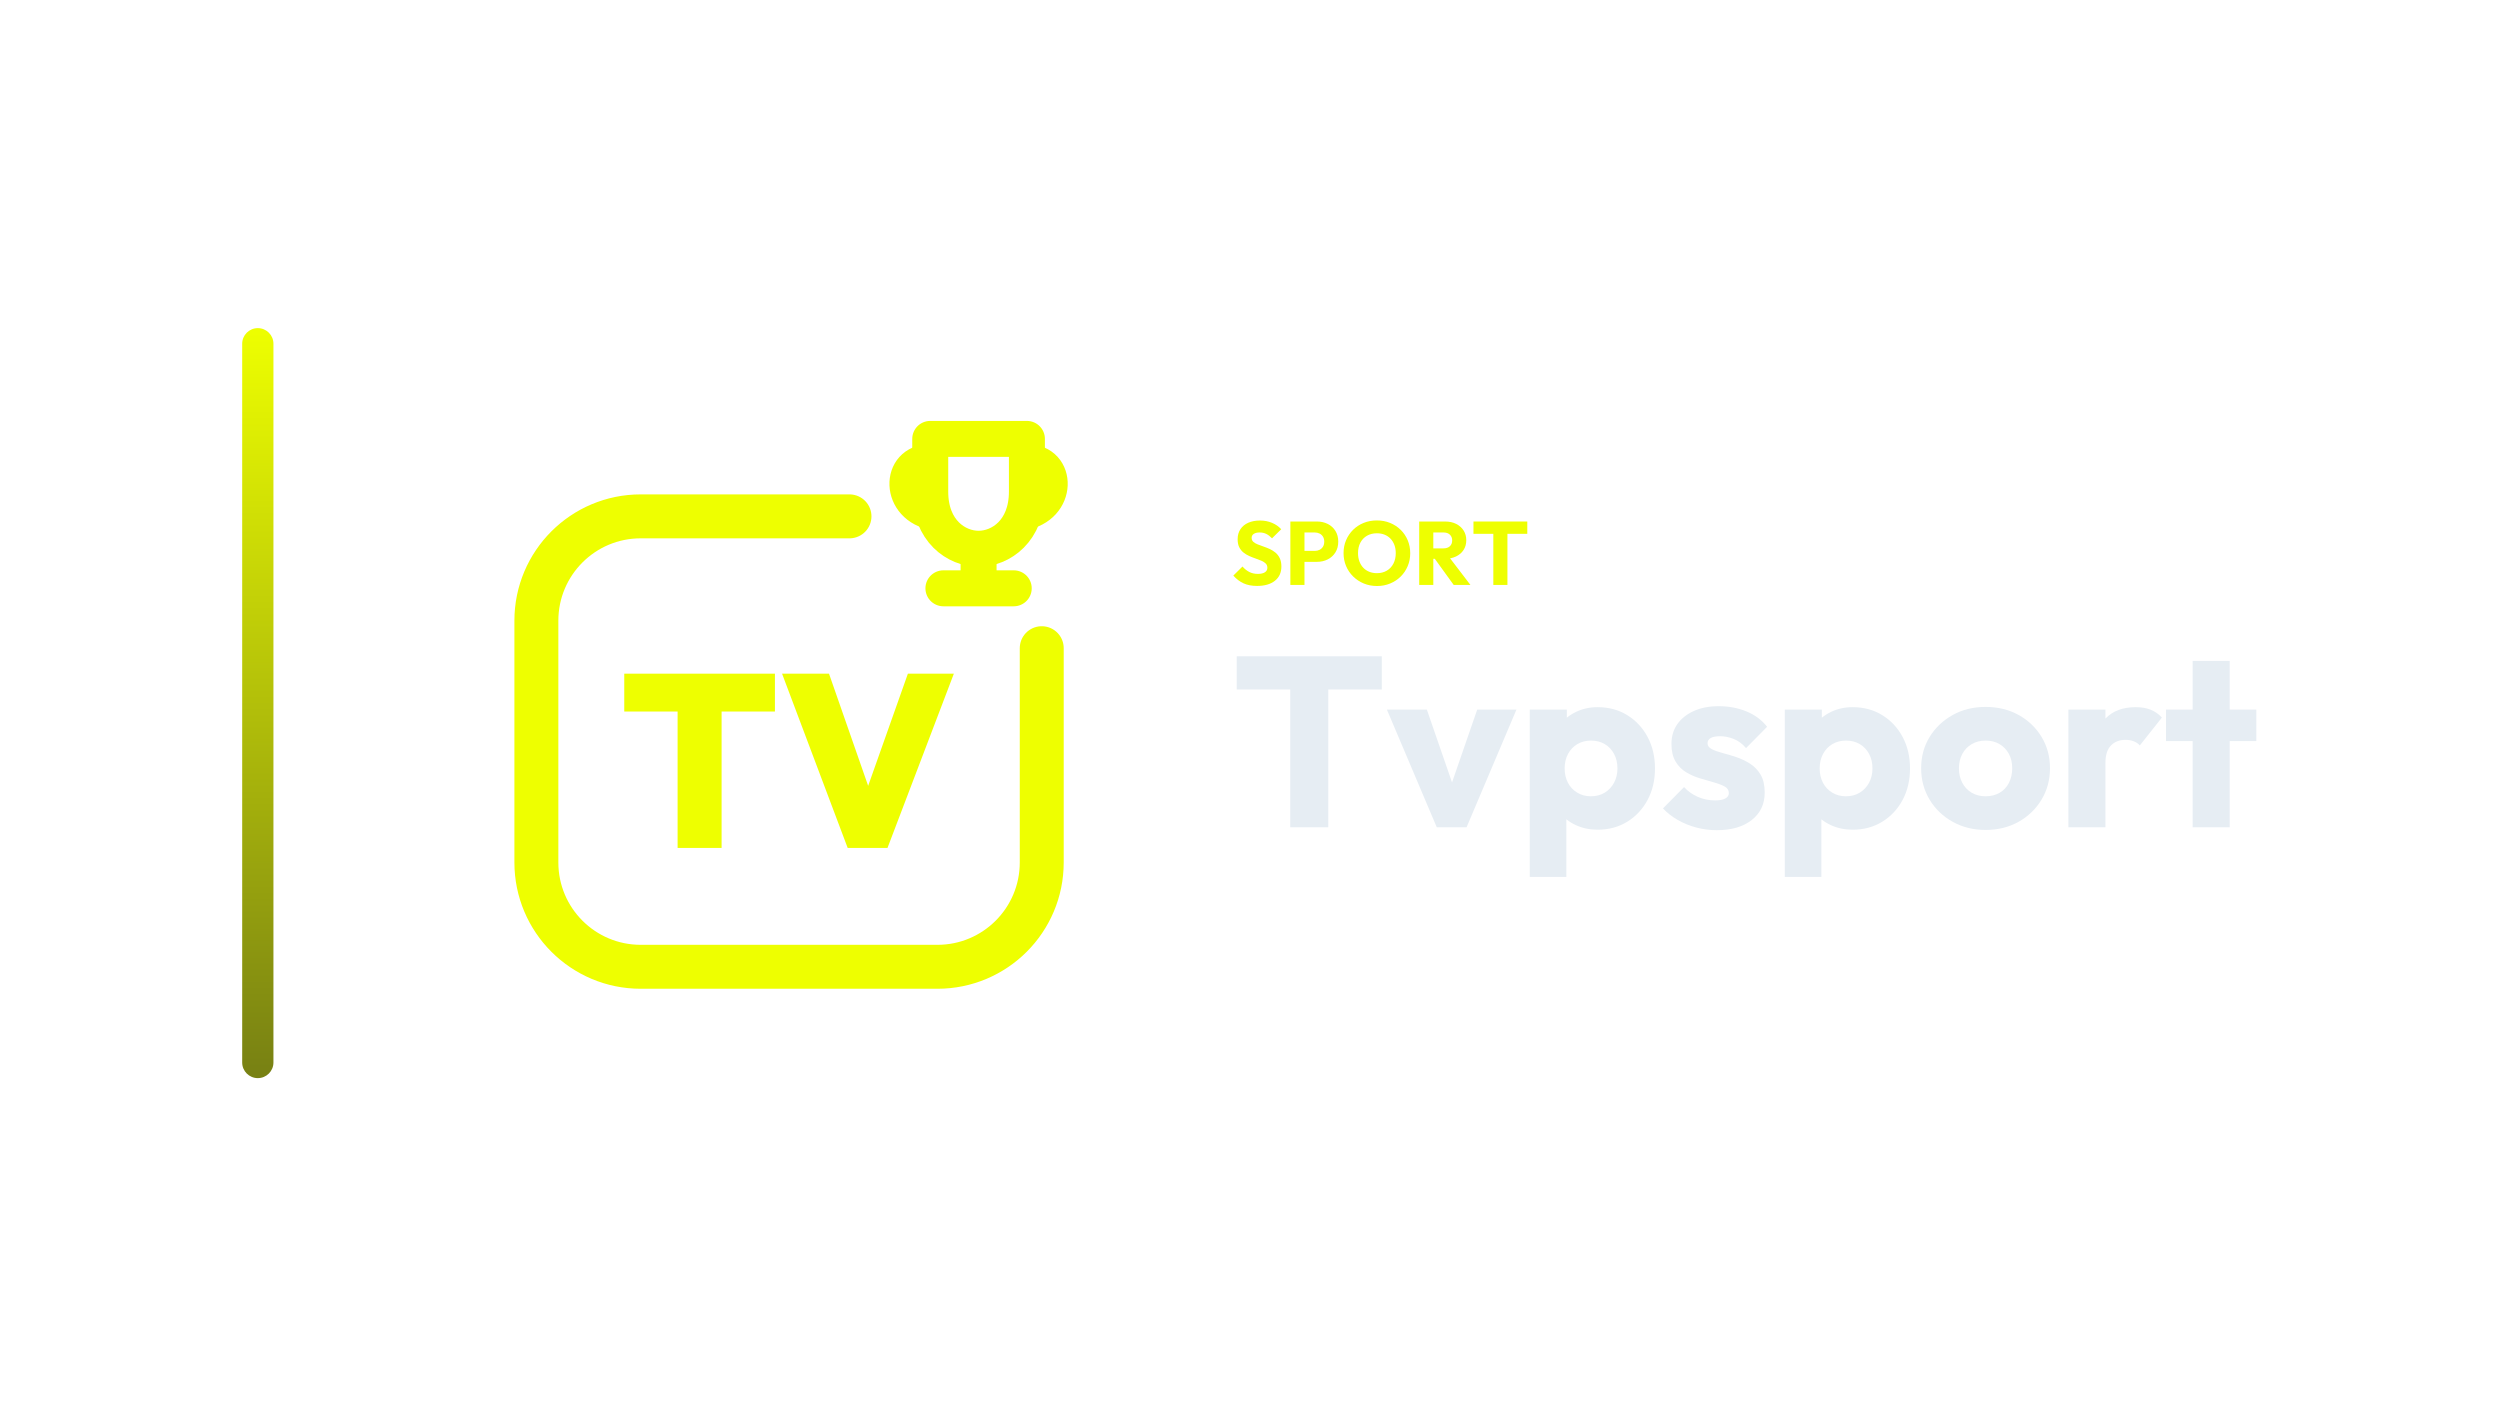
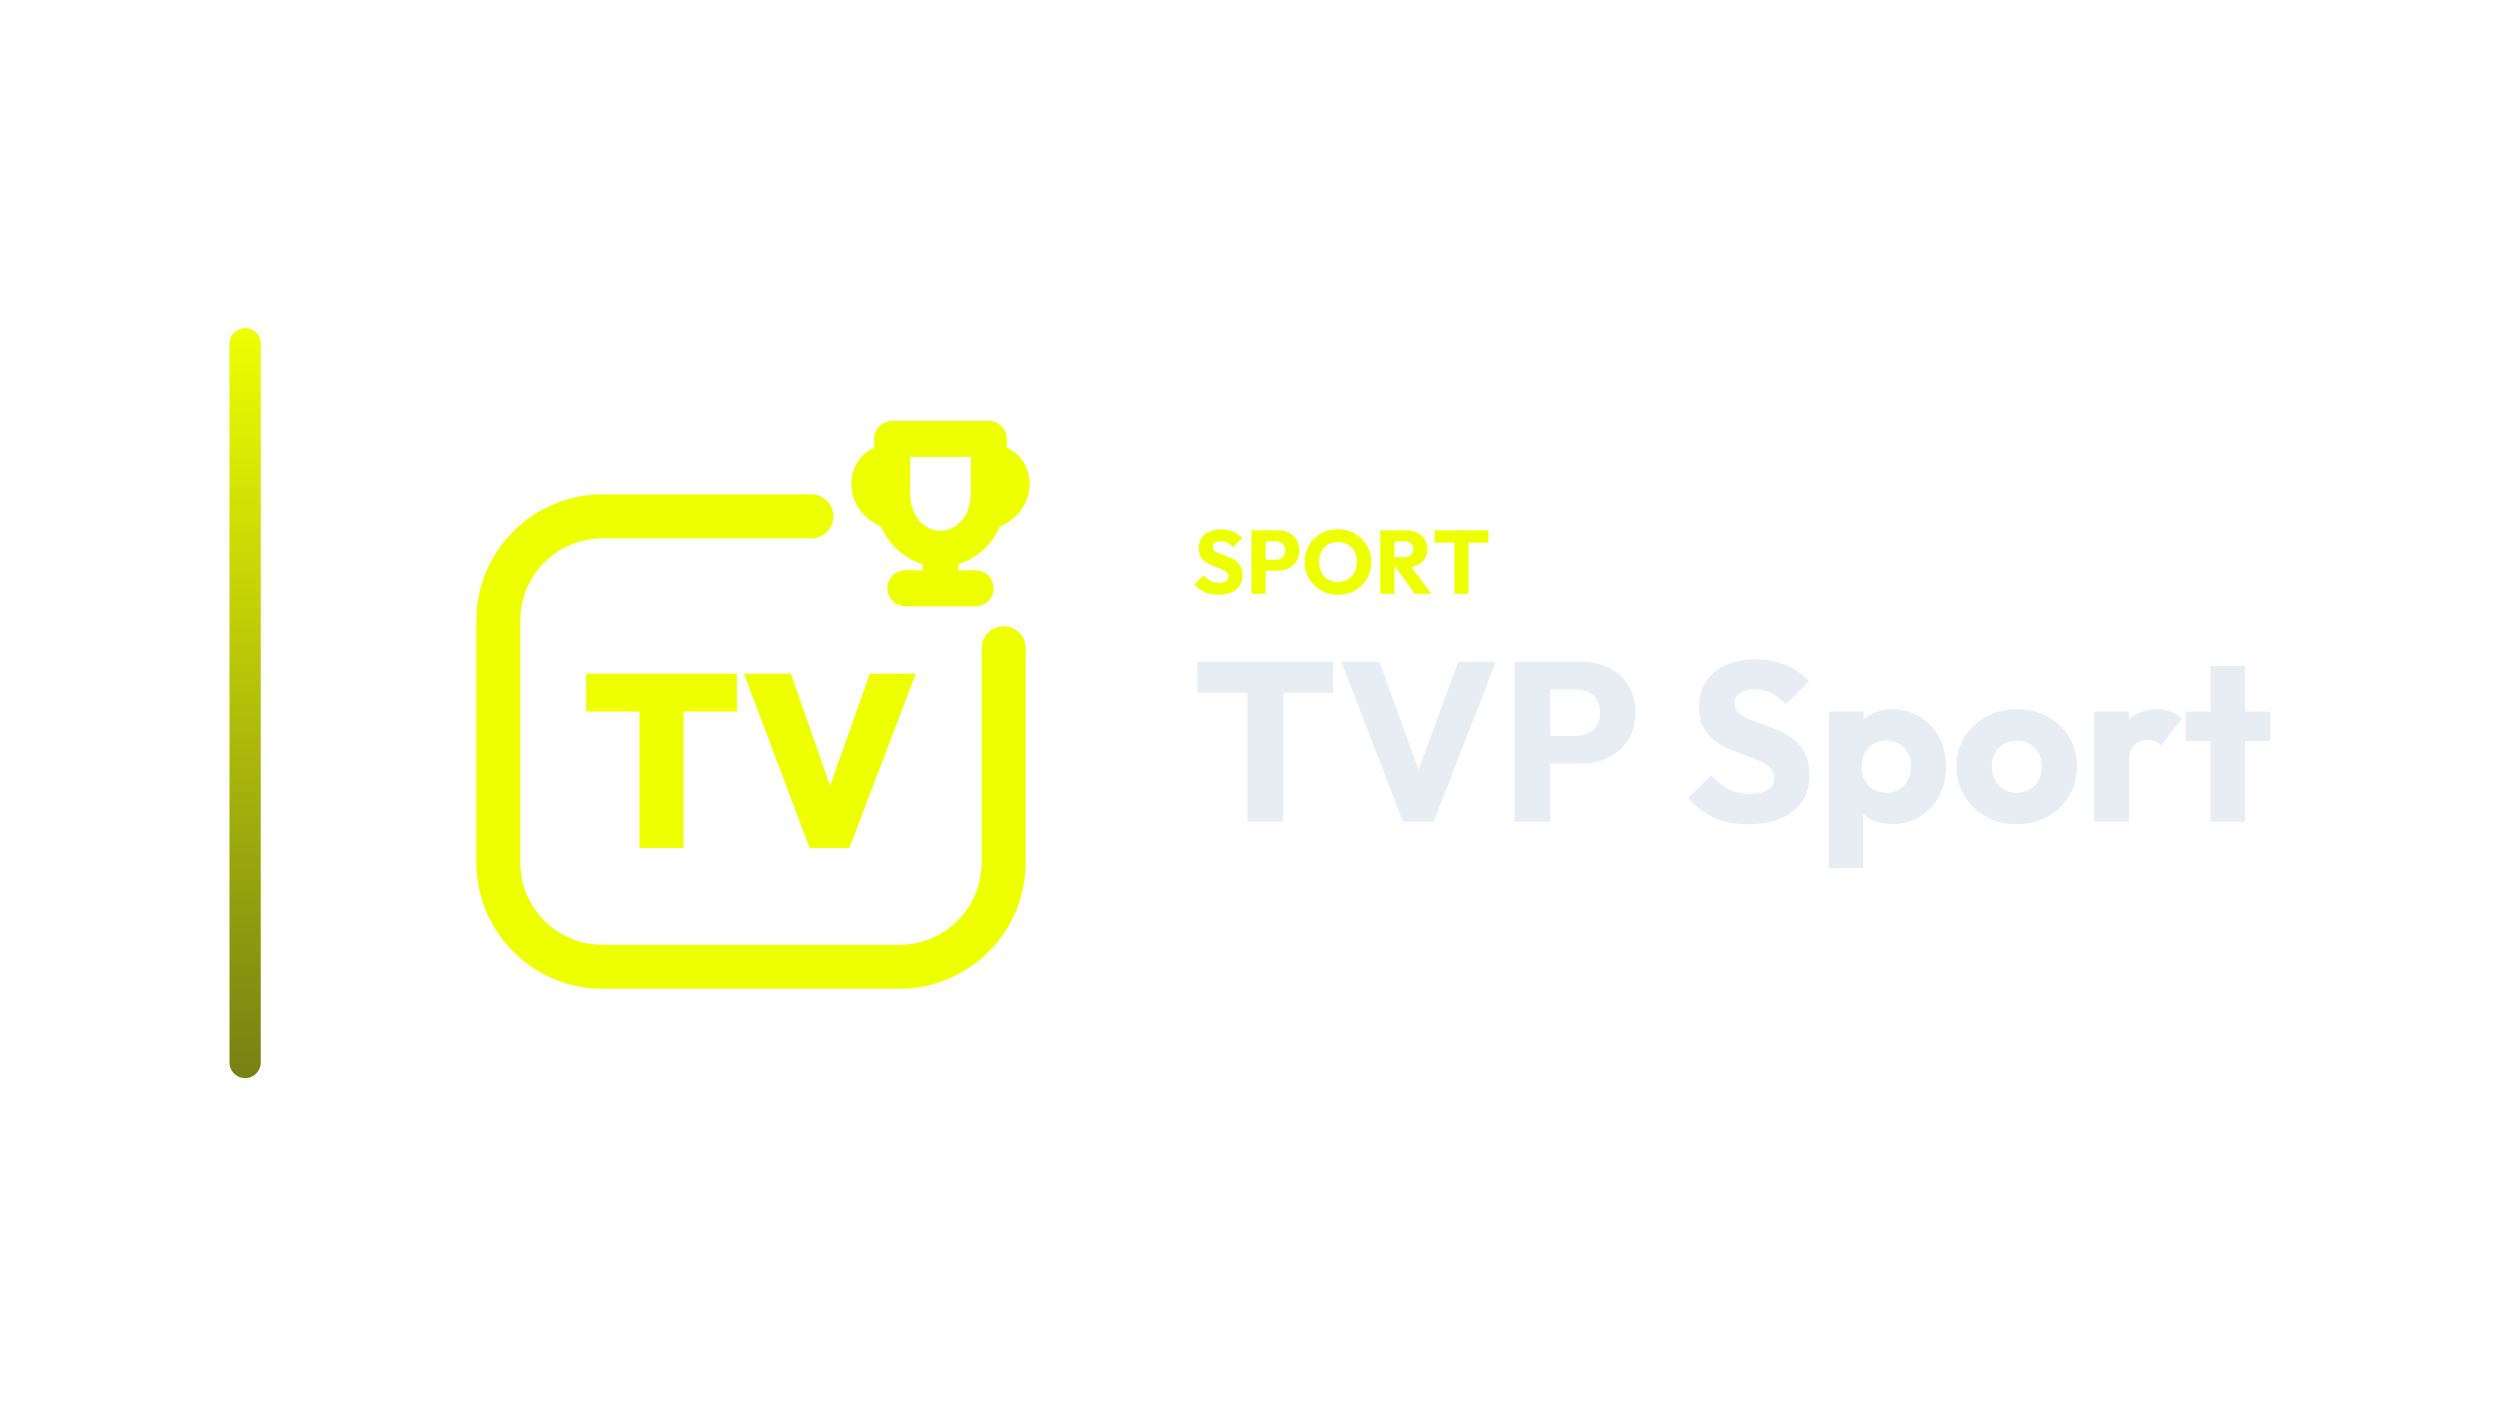
<svg xmlns="http://www.w3.org/2000/svg" width="1280" height="720" viewBox="0 0 1280 720">
-   <g transform="translate(54.0,0.0)">
+   <g transform="translate(47.5,0.0)">
    <defs>
      <linearGradient id="cbRail" x1="0" y1="0" x2="0" y2="1">
        <stop offset="0%" stop-color="#EEFF00" />
        <stop offset="100%" stop-color="#778013" />
      </linearGradient>
    </defs>
    <rect x="70" y="168" width="16" height="384" rx="8.0" fill="url(#cbRail)" />
-     <g transform="translate(170,180) scale(0.70312)">
+     <g transform="translate(157,180) scale(0.70312)">
      <path d="M 300 120 L 148 120 C 106 120 72 154 72 196 L 72 372 C 72 414 106 448 148 448 L 364 448 C 406 448 440 414 440 372 L 440 216" fill="none" stroke="#EEFF00" stroke-width="32.0" stroke-linecap="round" stroke-linejoin="round" />
      <path d="M 358.8 63.6 L 429.2 63.6 L 429.2 102.0 C 429.2 130.8 410.0 143.6 394.0 143.6 C 378.0 143.6 358.8 130.8 358.8 102.0 Z" fill="none" stroke="#EEFF00" stroke-width="26.2" stroke-linecap="round" stroke-linejoin="round" />
      <path d="M 358.8 78.3 C 333.2 78.3 333.2 114.8 362.0 119.3" fill="none" stroke="#EEFF00" stroke-width="21.8" stroke-linecap="round" stroke-linejoin="round" />
      <path d="M 429.2 78.3 C 454.8 78.3 454.8 114.8 426.0 119.3" fill="none" stroke="#EEFF00" stroke-width="21.8" stroke-linecap="round" stroke-linejoin="round" />
      <path d="M 394.0 144.9 L 394.0 164.1 M 368.4 172.4 L 419.6 172.4" fill="none" stroke="#EEFF00" stroke-width="26.2" stroke-linecap="round" stroke-linejoin="round" />
      <path d="M174.837 361.445V235.45H206.872V361.445ZM136 262.116V234.555H245.709V262.116Z" fill="#EEFF00" stroke="none" />
      <path d="M298.685 361.445 250.899 234.555H285.083L320.877 337.105H306.201L342.532 234.555H376.0L327.678 361.445Z" fill="#EEFF00" stroke="none" />
    </g>
-     <path d="M589.603 299.996Q585.601 299.996 582.726 298.685Q579.851 297.374 577.459 294.706L582.151 290.06Q583.715 291.854 585.624 292.843Q587.533 293.832 590.063 293.832Q592.363 293.832 593.628 293.004Q594.893 292.176 594.893 290.704Q594.893 289.37 594.065 288.542Q593.237 287.714 591.88 287.116Q590.523 286.518 588.89 285.966Q587.257 285.414 585.647 284.701Q584.037 283.988 582.68 282.907Q581.323 281.826 580.495 280.193Q579.667 278.56 579.667 276.076Q579.667 273.086 581.116 270.924Q582.565 268.762 585.141 267.635Q587.717 266.508 591.075 266.508Q594.479 266.508 597.308 267.704Q600.137 268.9 601.977 270.97L597.285 275.616Q595.813 274.098 594.318 273.362Q592.823 272.626 590.937 272.626Q589.051 272.626 587.947 273.339Q586.843 274.052 586.843 275.386Q586.843 276.628 587.671 277.387Q588.499 278.146 589.856 278.698Q591.213 279.25 592.846 279.802Q594.479 280.354 596.089 281.09Q597.699 281.826 599.056 282.953Q600.413 284.08 601.241 285.805Q602.069 287.53 602.069 290.06Q602.069 294.706 598.757 297.351Q595.445 299.996 589.603 299.996Z" fill="#EEFF00" stroke="none" />
-     <path d="M612.189 287.668V282.056H619.181Q620.515 282.056 621.619 281.504Q622.723 280.952 623.367 279.894Q624.011 278.836 624.011 277.318Q624.011 275.846 623.367 274.788Q622.723 273.73 621.619 273.178Q620.515 272.626 619.181 272.626H612.189V267.014H620.239Q623.321 267.014 625.805 268.256Q628.289 269.498 629.738 271.821Q631.187 274.144 631.187 277.318Q631.187 280.492 629.738 282.815Q628.289 285.138 625.805 286.403Q623.321 287.668 620.239 287.668ZM606.669 299.49V267.014H613.891V299.49Z" fill="#EEFF00" stroke="none" />
-     <path d="M651.059 300.042Q647.379 300.042 644.274 298.754Q641.169 297.466 638.823 295.166Q636.477 292.866 635.189 289.807Q633.901 286.748 633.901 283.206Q633.901 279.618 635.189 276.582Q636.477 273.546 638.777 271.269Q641.077 268.992 644.182 267.727Q647.287 266.462 650.967 266.462Q654.601 266.462 657.706 267.727Q660.811 268.992 663.134 271.269Q665.457 273.546 666.745 276.605Q668.033 279.664 668.033 283.252Q668.033 286.794 666.745 289.853Q665.457 292.912 663.157 295.189Q660.857 297.466 657.752 298.754Q654.647 300.042 651.059 300.042ZM650.967 293.464Q653.865 293.464 656.05 292.176Q658.235 290.888 659.431 288.565Q660.627 286.242 660.627 283.206Q660.627 280.906 659.937 279.043Q659.247 277.18 657.959 275.823Q656.671 274.466 654.9 273.753Q653.129 273.04 650.967 273.04Q648.069 273.04 645.884 274.305Q643.699 275.57 642.503 277.847Q641.307 280.124 641.307 283.206Q641.307 285.506 641.997 287.392Q642.687 289.278 643.952 290.635Q645.217 291.992 647.011 292.728Q648.805 293.464 650.967 293.464Z" fill="#EEFF00" stroke="none" />
-     <path d="M678.153 286.104V280.768H685.007Q687.169 280.768 688.342 279.664Q689.515 278.56 689.515 276.674Q689.515 274.926 688.365 273.776Q687.215 272.626 685.053 272.626H678.153V267.014H685.881Q689.101 267.014 691.539 268.233Q693.977 269.452 695.357 271.614Q696.737 273.776 696.737 276.582Q696.737 279.434 695.357 281.573Q693.977 283.712 691.493 284.908Q689.009 286.104 685.651 286.104ZM672.633 299.49V267.014H679.855V299.49ZM690.297 299.49 680.177 285.506 686.801 283.712 698.853 299.49Z" fill="#EEFF00" stroke="none" />
-     <path d="M710.583 299.49V267.474H717.805V299.49ZM700.417 273.316V267.014H727.971V273.316Z" fill="#EEFF00" stroke="none" />
-     <path d="M606.607 423.57V337.266H626.075V423.57ZM579.203 353.014V336.026H653.479V353.014Z" fill="#E6EDF3" stroke="none" />
-     <path d="M681.627 423.57 656.083 363.306H676.543L693.903 413.526H684.975L702.335 363.306H722.423L696.879 423.57Z" fill="#E6EDF3" stroke="none" />
-     <path d="M763.963 424.81Q757.887 424.81 752.803 422.454Q747.719 420.098 744.495 415.944Q741.271 411.79 740.775 406.458V381.038Q741.271 375.706 744.495 371.366Q747.719 367.026 752.803 364.546Q757.887 362.066 763.963 362.066Q772.519 362.066 779.153 366.158Q785.787 370.25 789.569 377.318Q793.351 384.386 793.351 393.438Q793.351 402.49 789.569 409.558Q785.787 416.626 779.153 420.718Q772.519 424.81 763.963 424.81ZM729.243 448.99V363.306H748.215V378.806L745.115 393.438L747.967 408.07V448.99ZM760.491 407.698Q764.583 407.698 767.621 405.838Q770.659 403.978 772.395 400.754Q774.131 397.53 774.131 393.438Q774.131 389.222 772.395 385.998Q770.659 382.774 767.621 380.976Q764.583 379.178 760.615 379.178Q756.647 379.178 753.609 380.976Q750.571 382.774 748.835 385.998Q747.099 389.222 747.099 393.438Q747.099 397.53 748.773 400.754Q750.447 403.978 753.547 405.838Q756.647 407.698 760.491 407.698Z" fill="#E6EDF3" stroke="none" />
-     <path d="M824.971 425.058Q819.639 425.058 814.493 423.694Q809.347 422.33 804.945 419.788Q800.543 417.246 797.443 413.898L808.231 402.986Q811.207 406.21 815.299 408.008Q819.391 409.806 824.227 409.806Q827.575 409.806 829.373 408.814Q831.171 407.822 831.171 406.086Q831.171 403.854 829.001 402.676Q826.831 401.498 823.483 400.568Q820.135 399.638 816.415 398.522Q812.695 397.406 809.347 395.422Q805.999 393.438 803.891 389.904Q801.783 386.37 801.783 380.914Q801.783 375.086 804.759 370.808Q807.735 366.53 813.191 364.05Q818.647 361.57 825.963 361.57Q833.651 361.57 840.161 364.236Q846.671 366.902 850.763 372.11L839.975 383.022Q837.123 379.674 833.589 378.31Q830.055 376.946 826.707 376.946Q823.483 376.946 821.871 377.876Q820.259 378.806 820.259 380.542Q820.259 382.402 822.367 383.518Q824.475 384.634 827.823 385.502Q831.171 386.37 834.891 387.61Q838.611 388.85 841.959 390.958Q845.307 393.066 847.415 396.6Q849.523 400.134 849.523 405.838Q849.523 414.642 842.889 419.85Q836.255 425.058 824.971 425.058Z" fill="#E6EDF3" stroke="none" />
-     <path d="M894.535 424.81Q888.459 424.81 883.375 422.454Q878.291 420.098 875.067 415.944Q871.843 411.79 871.347 406.458V381.038Q871.843 375.706 875.067 371.366Q878.291 367.026 883.375 364.546Q888.459 362.066 894.535 362.066Q903.091 362.066 909.725 366.158Q916.359 370.25 920.141 377.318Q923.923 384.386 923.923 393.438Q923.923 402.49 920.141 409.558Q916.359 416.626 909.725 420.718Q903.091 424.81 894.535 424.81ZM859.815 448.99V363.306H878.787V378.806L875.687 393.438L878.539 408.07V448.99ZM891.063 407.698Q895.155 407.698 898.193 405.838Q901.231 403.978 902.967 400.754Q904.703 397.53 904.703 393.438Q904.703 389.222 902.967 385.998Q901.231 382.774 898.193 380.976Q895.155 379.178 891.187 379.178Q887.219 379.178 884.181 380.976Q881.143 382.774 879.407 385.998Q877.671 389.222 877.671 393.438Q877.671 397.53 879.345 400.754Q881.019 403.978 884.119 405.838Q887.219 407.698 891.063 407.698Z" fill="#E6EDF3" stroke="none" />
-     <path d="M962.611 424.934Q953.311 424.934 945.809 420.78Q938.307 416.626 933.967 409.434Q929.627 402.242 929.627 393.314Q929.627 384.386 933.967 377.318Q938.307 370.25 945.747 366.096Q953.187 361.942 962.611 361.942Q972.035 361.942 979.475 366.034Q986.915 370.126 991.255 377.256Q995.595 384.386 995.595 393.314Q995.595 402.242 991.255 409.434Q986.915 416.626 979.475 420.78Q972.035 424.934 962.611 424.934ZM962.611 407.698Q966.703 407.698 969.803 405.9Q972.903 404.102 974.577 400.816Q976.251 397.53 976.251 393.314Q976.251 389.098 974.515 385.936Q972.779 382.774 969.741 380.976Q966.703 379.178 962.611 379.178Q958.643 379.178 955.543 380.976Q952.443 382.774 950.707 385.998Q948.971 389.222 948.971 393.438Q948.971 397.53 950.707 400.816Q952.443 404.102 955.543 405.9Q958.643 407.698 962.611 407.698Z" fill="#E6EDF3" stroke="none" />
-     <path d="M1005.019 423.57V363.306H1023.991V423.57ZM1023.991 390.462 1016.055 384.262Q1018.411 373.722 1023.991 367.894Q1029.571 362.066 1039.491 362.066Q1043.831 362.066 1047.117 363.368Q1050.403 364.67 1052.883 367.398L1041.599 381.658Q1040.359 380.294 1038.499 379.55Q1036.639 378.806 1034.283 378.806Q1029.571 378.806 1026.781 381.72Q1023.991 384.634 1023.991 390.462Z" fill="#E6EDF3" stroke="none" />
-     <path d="M1068.631 423.57V338.382H1087.603V423.57ZM1054.991 379.426V363.306H1101.243V379.426Z" fill="#E6EDF3" stroke="none" />
+     <path d="M576.183 304.516Q572.181 304.516 569.306 303.205Q566.431 301.894 564.039 299.226L568.731 294.58Q570.295 296.374 572.204 297.363Q574.113 298.352 576.643 298.352Q578.943 298.352 580.208 297.524Q581.473 296.696 581.473 295.224Q581.473 293.89 580.645 293.062Q579.817 292.234 578.46 291.636Q577.103 291.038 575.47 290.486Q573.837 289.934 572.227 289.221Q570.617 288.508 569.26 287.427Q567.903 286.346 567.075 284.713Q566.247 283.08 566.247 280.596Q566.247 277.606 567.696 275.444Q569.145 273.282 571.721 272.155Q574.297 271.028 577.655 271.028Q581.059 271.028 583.888 272.224Q586.717 273.42 588.557 275.49L583.865 280.136Q582.393 278.618 580.898 277.882Q579.403 277.146 577.517 277.146Q575.631 277.146 574.527 277.859Q573.423 278.572 573.423 279.906Q573.423 281.148 574.251 281.907Q575.079 282.666 576.436 283.218Q577.793 283.77 579.426 284.322Q581.059 284.874 582.669 285.61Q584.279 286.346 585.636 287.473Q586.993 288.6 587.821 290.325Q588.649 292.05 588.649 294.58Q588.649 299.226 585.337 301.871Q582.025 304.516 576.183 304.516Z" fill="#EEFF00" stroke="none" />
+     <path d="M598.769 292.188V286.576H605.761Q607.095 286.576 608.199 286.024Q609.303 285.472 609.947 284.414Q610.591 283.356 610.591 281.838Q610.591 280.366 609.947 279.308Q609.303 278.25 608.199 277.698Q607.095 277.146 605.761 277.146H598.769V271.534H606.819Q609.901 271.534 612.385 272.776Q614.869 274.018 616.318 276.341Q617.767 278.664 617.767 281.838Q617.767 285.012 616.318 287.335Q614.869 289.658 612.385 290.923Q609.901 292.188 606.819 292.188ZM593.249 304.01V271.534H600.471V304.01Z" fill="#EEFF00" stroke="none" />
+     <path d="M637.639 304.562Q633.959 304.562 630.854 303.274Q627.749 301.986 625.403 299.686Q623.057 297.386 621.769 294.327Q620.481 291.268 620.481 287.726Q620.481 284.138 621.769 281.102Q623.057 278.066 625.357 275.789Q627.657 273.512 630.762 272.247Q633.867 270.982 637.547 270.982Q641.181 270.982 644.286 272.247Q647.391 273.512 649.714 275.789Q652.037 278.066 653.325 281.125Q654.613 284.184 654.613 287.772Q654.613 291.314 653.325 294.373Q652.037 297.432 649.737 299.709Q647.437 301.986 644.332 303.274Q641.227 304.562 637.639 304.562ZM637.547 297.984Q640.445 297.984 642.63 296.696Q644.815 295.408 646.011 293.085Q647.207 290.762 647.207 287.726Q647.207 285.426 646.517 283.563Q645.827 281.7 644.539 280.343Q643.251 278.986 641.48 278.273Q639.709 277.56 637.547 277.56Q634.649 277.56 632.464 278.825Q630.279 280.09 629.083 282.367Q627.887 284.644 627.887 287.726Q627.887 290.026 628.577 291.912Q629.267 293.798 630.532 295.155Q631.797 296.512 633.591 297.248Q635.385 297.984 637.547 297.984Z" fill="#EEFF00" stroke="none" />
+     <path d="M664.733 290.624V285.288H671.587Q673.749 285.288 674.922 284.184Q676.095 283.08 676.095 281.194Q676.095 279.446 674.945 278.296Q673.795 277.146 671.633 277.146H664.733V271.534H672.461Q675.681 271.534 678.119 272.753Q680.557 273.972 681.937 276.134Q683.317 278.296 683.317 281.102Q683.317 283.954 681.937 286.093Q680.557 288.232 678.073 289.428Q675.589 290.624 672.231 290.624ZM659.213 304.01V271.534H666.435V304.01ZM676.877 304.01 666.757 290.026 673.381 288.232 685.433 304.01Z" fill="#EEFF00" stroke="none" />
+     <path d="M697.163 304.01V271.994H704.385V304.01ZM686.997 277.836V271.534H714.551V277.836Z" fill="#EEFF00" stroke="none" />
+     <path d="M591.259 420.73V339.994H609.471V420.73ZM565.623 354.726V338.834H635.107V354.726Z" fill="#E6EDF3" stroke="none" />
+     <path d="M670.835 420.73 639.283 338.834H658.771L682.783 405.07H674.779L699.139 338.834H718.395L686.495 420.73Z" fill="#E6EDF3" stroke="none" />
+     <path d="M741.943 390.918V376.766H759.575Q762.939 376.766 765.723 375.374Q768.507 373.982 770.131 371.314Q771.755 368.646 771.755 364.818Q771.755 361.106 770.131 358.438Q768.507 355.77 765.723 354.378Q762.939 352.986 759.575 352.986H741.943V338.834H762.243Q770.015 338.834 776.279 341.966Q782.543 345.098 786.197 350.956Q789.851 356.814 789.851 364.818Q789.851 372.822 786.197 378.68Q782.543 384.538 776.279 387.728Q770.015 390.918 762.243 390.918ZM728.023 420.73V338.834H746.235V420.73Z" fill="#E6EDF3" stroke="none" />
+     <path d="M847.503 422.006Q837.411 422.006 830.161 418.7Q822.911 415.394 816.879 408.666L828.711 396.95Q832.655 401.474 837.469 403.968Q842.283 406.462 848.663 406.462Q854.463 406.462 857.653 404.374Q860.843 402.286 860.843 398.574Q860.843 395.21 858.755 393.122Q856.667 391.034 853.245 389.526Q849.823 388.018 845.705 386.626Q841.587 385.234 837.527 383.436Q833.467 381.638 830.045 378.912Q826.623 376.186 824.535 372.068Q822.447 367.95 822.447 361.686Q822.447 354.146 826.101 348.694Q829.755 343.242 836.251 340.4Q842.747 337.558 851.215 337.558Q859.799 337.558 866.933 340.574Q874.067 343.59 878.707 348.81L866.875 360.526Q863.163 356.698 859.393 354.842Q855.623 352.986 850.867 352.986Q846.111 352.986 843.327 354.784Q840.543 356.582 840.543 359.946Q840.543 363.078 842.631 364.992Q844.719 366.906 848.141 368.298Q851.563 369.69 855.681 371.082Q859.799 372.474 863.859 374.33Q867.919 376.186 871.341 379.028Q874.763 381.87 876.851 386.22Q878.939 390.57 878.939 396.95Q878.939 408.666 870.587 415.336Q862.235 422.006 847.503 422.006Z" fill="#E6EDF3" stroke="none" />
+     <path d="M921.395 421.89Q915.711 421.89 910.955 419.686Q906.199 417.482 903.183 413.596Q900.167 409.71 899.703 404.722V380.942Q900.167 375.954 903.183 371.894Q906.199 367.834 910.955 365.514Q915.711 363.194 921.395 363.194Q929.399 363.194 935.605 367.022Q941.811 370.85 945.349 377.462Q948.887 384.074 948.887 392.542Q948.887 401.01 945.349 407.622Q941.811 414.234 935.605 418.062Q929.399 421.89 921.395 421.89ZM888.915 444.51V364.354H906.663V378.854L903.763 392.542L906.431 406.23V444.51ZM918.147 405.882Q921.975 405.882 924.817 404.142Q927.659 402.402 929.283 399.386Q930.907 396.37 930.907 392.542Q930.907 388.598 929.283 385.582Q927.659 382.566 924.817 380.884Q921.975 379.202 918.263 379.202Q914.551 379.202 911.709 380.884Q908.867 382.566 907.243 385.582Q905.619 388.598 905.619 392.542Q905.619 396.37 907.185 399.386Q908.751 402.402 911.651 404.142Q914.551 405.882 918.147 405.882Z" fill="#E6EDF3" stroke="none" />
+     <path d="M985.079 422.006Q976.379 422.006 969.361 418.12Q962.343 414.234 958.283 407.506Q954.223 400.778 954.223 392.426Q954.223 384.074 958.283 377.462Q962.343 370.85 969.303 366.964Q976.263 363.078 985.079 363.078Q993.895 363.078 1000.855 366.906Q1007.815 370.734 1011.875 377.404Q1015.935 384.074 1015.935 392.426Q1015.935 400.778 1011.875 407.506Q1007.815 414.234 1000.855 418.12Q993.895 422.006 985.079 422.006ZM985.079 405.882Q988.907 405.882 991.807 404.2Q994.707 402.518 996.273 399.444Q997.839 396.37 997.839 392.426Q997.839 388.482 996.215 385.524Q994.591 382.566 991.749 380.884Q988.907 379.202 985.079 379.202Q981.367 379.202 978.467 380.884Q975.567 382.566 973.943 385.582Q972.319 388.598 972.319 392.542Q972.319 396.37 973.943 399.444Q975.567 402.518 978.467 404.2Q981.367 405.882 985.079 405.882Z" fill="#E6EDF3" stroke="none" />
+     <path d="M1024.751 420.73V364.354H1042.499V420.73ZM1042.499 389.758 1035.075 383.958Q1037.279 374.098 1042.499 368.646Q1047.719 363.194 1056.999 363.194Q1061.059 363.194 1064.133 364.412Q1067.207 365.63 1069.527 368.182L1058.971 381.522Q1057.811 380.246 1056.071 379.55Q1054.331 378.854 1052.127 378.854Q1047.719 378.854 1045.109 381.58Q1042.499 384.306 1042.499 389.758Z" fill="#E6EDF3" stroke="none" />
+     <path d="M1084.259 420.73V341.038H1102.007V420.73ZM1071.499 379.434V364.354H1114.767V379.434Z" fill="#E6EDF3" stroke="none" />
  </g>
</svg>
